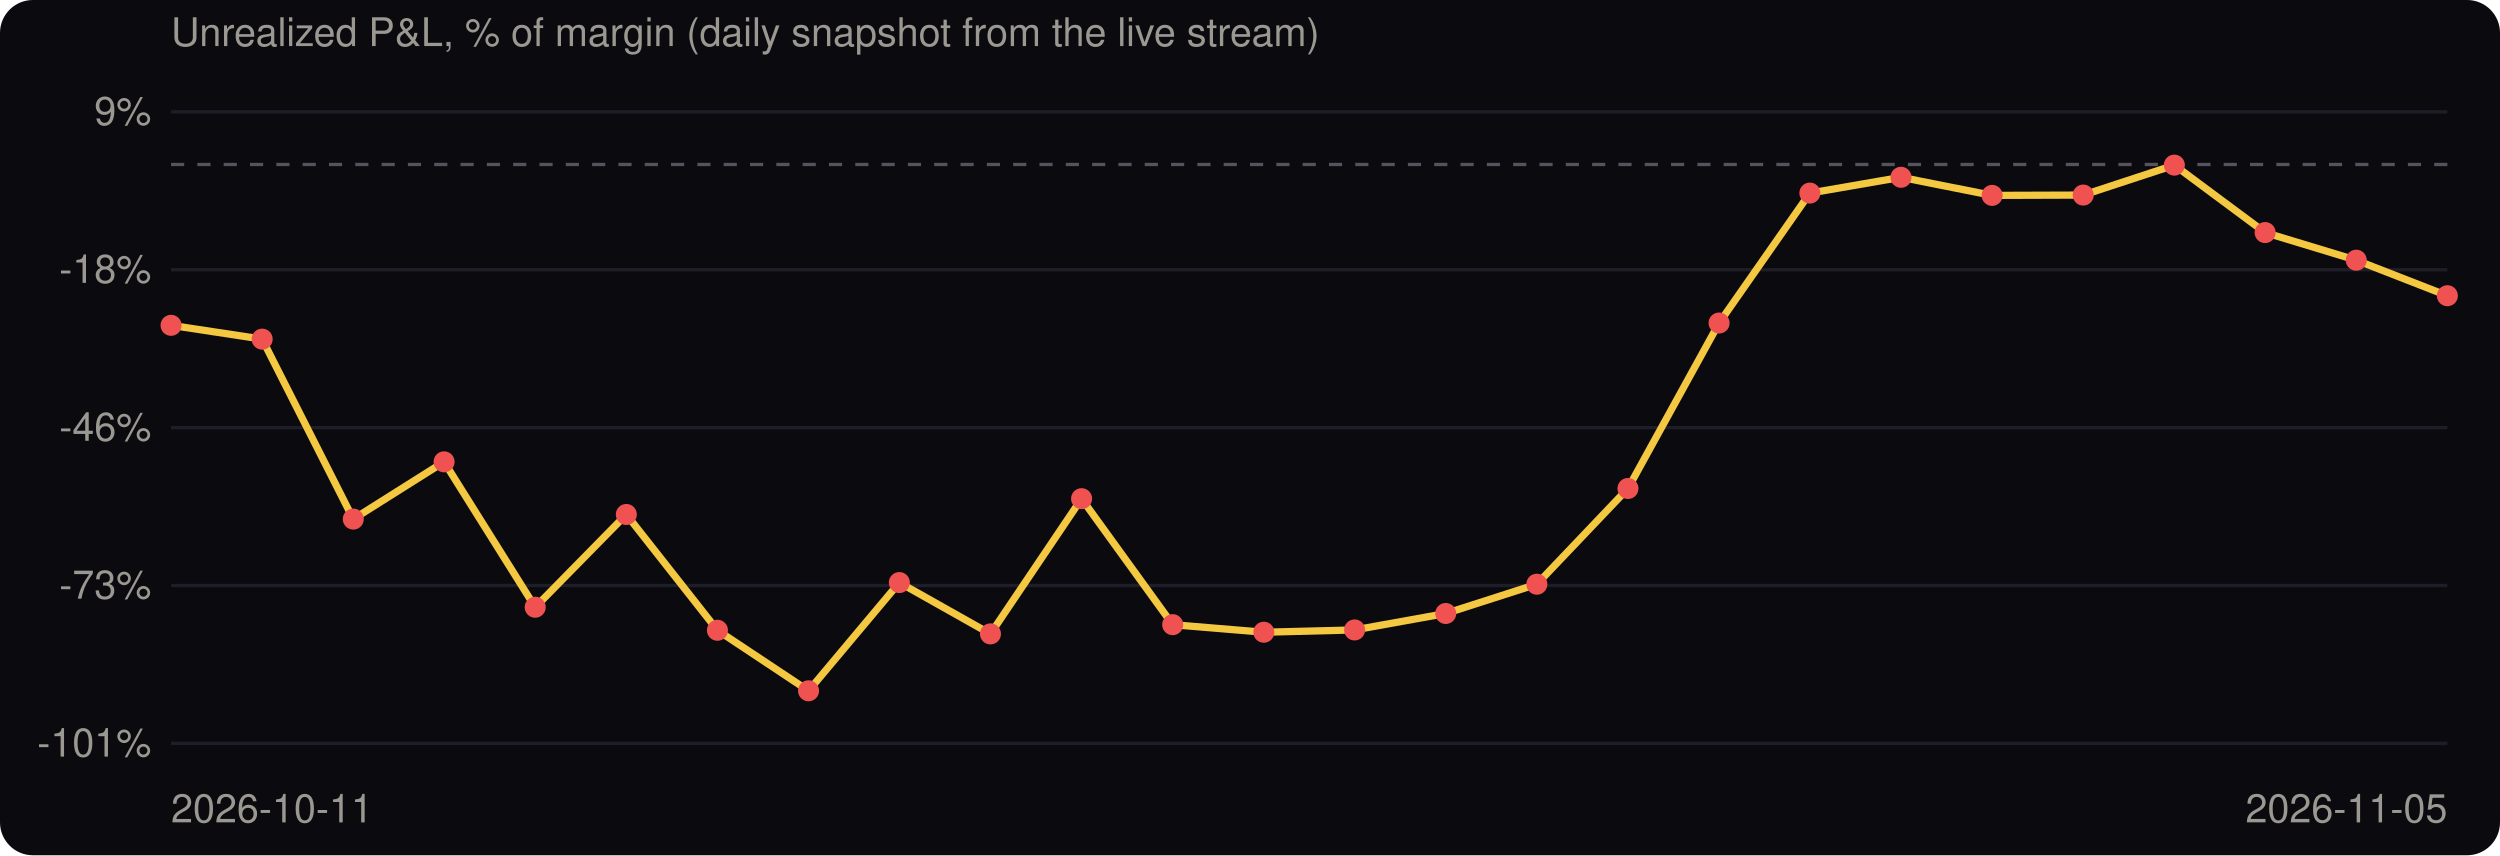
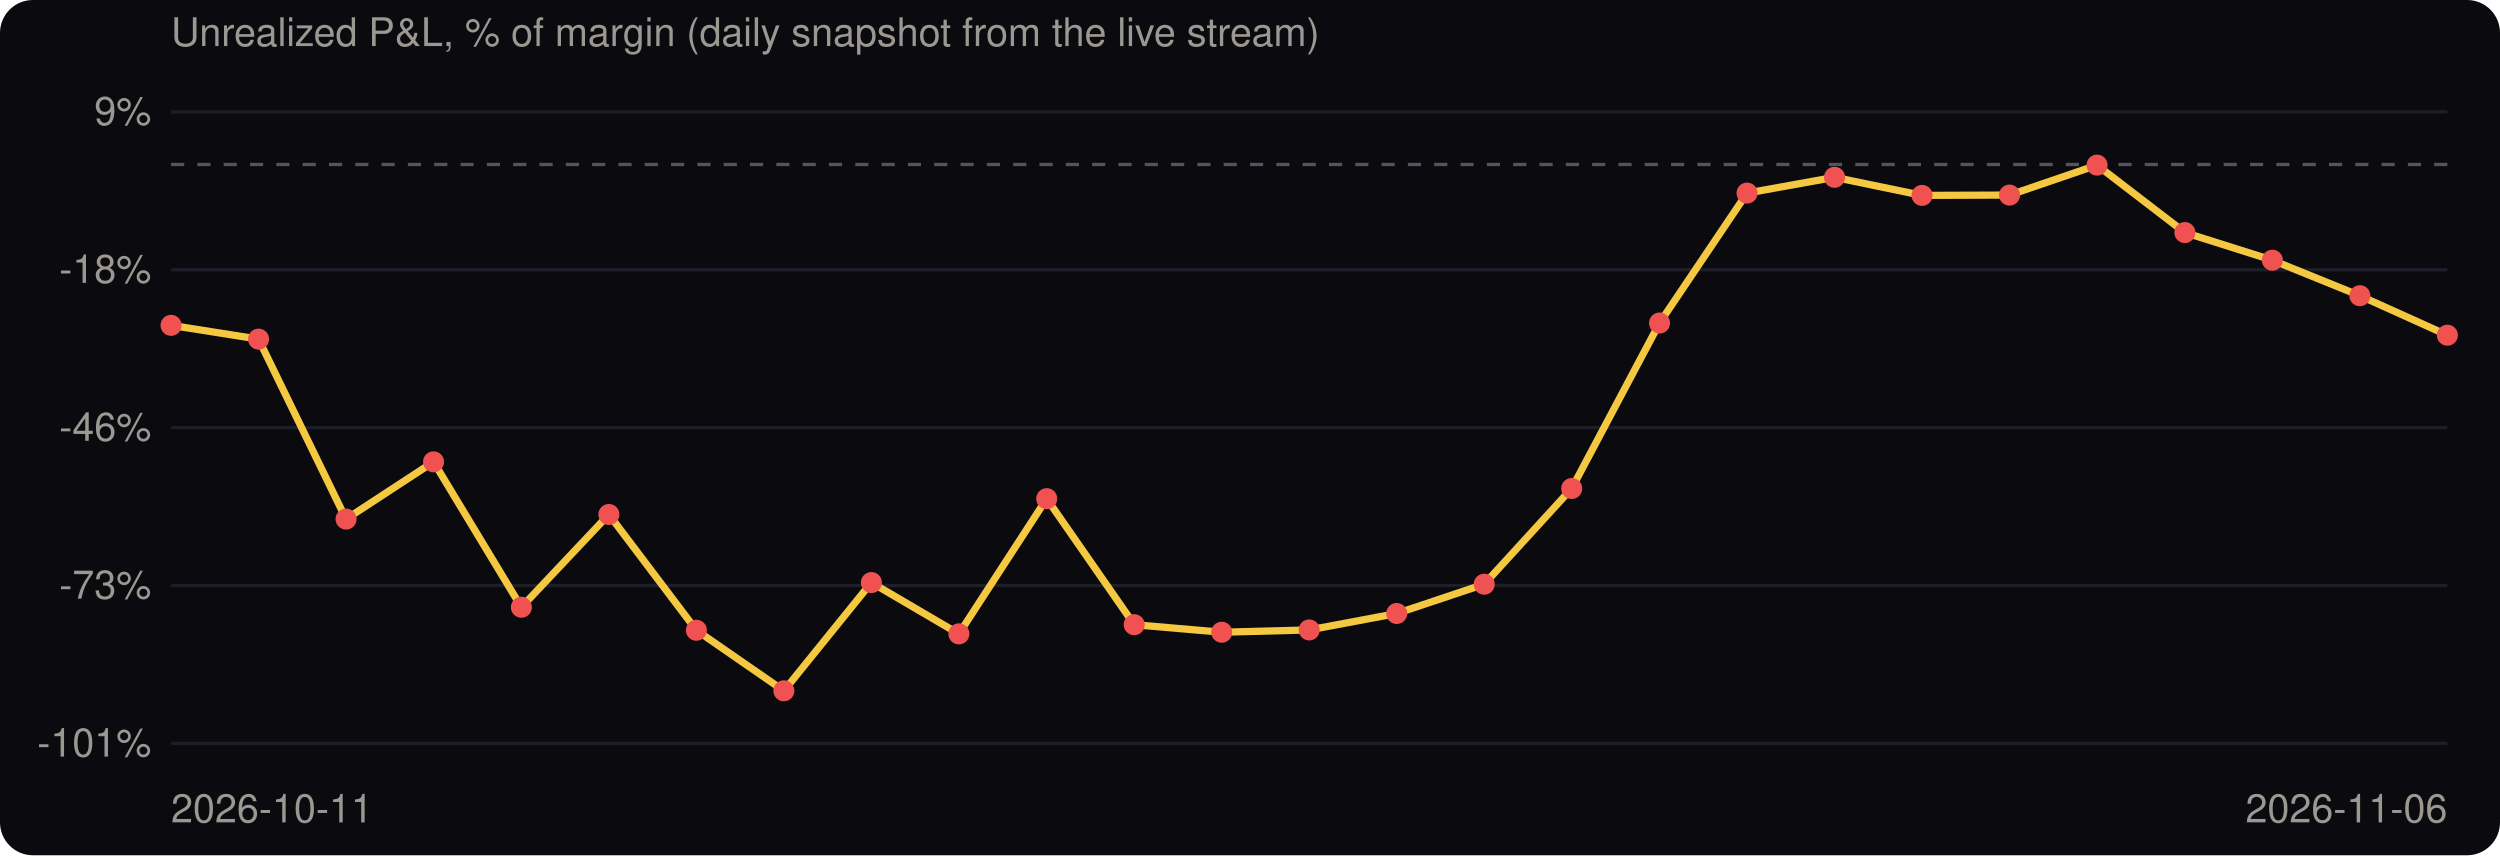
<svg xmlns="http://www.w3.org/2000/svg" viewBox="0 0 760 260" width="760" height="260" font-family="Helvetica, Arial, sans-serif" font-size="12">
  <rect width="760" height="260" rx="10" fill="#0A0A0F" />
  <text x="52" y="14" fill="#9A9890">Unrealized P&amp;L, % of margin (daily snapshot from the live stream)</text>
  <line x1="52" x2="744" y1="226.0" y2="226.0" stroke="#1E1E28" />
  <text x="46" y="230.0" fill="#9A9890" text-anchor="end">-101%</text>
  <line x1="52" x2="744" y1="178.0" y2="178.0" stroke="#1E1E28" />
  <text x="46" y="182.0" fill="#9A9890" text-anchor="end">-73%</text>
  <line x1="52" x2="744" y1="130.0" y2="130.0" stroke="#1E1E28" />
  <text x="46" y="134.0" fill="#9A9890" text-anchor="end">-46%</text>
  <line x1="52" x2="744" y1="82.0" y2="82.0" stroke="#1E1E28" />
  <text x="46" y="86.0" fill="#9A9890" text-anchor="end">-18%</text>
  <line x1="52" x2="744" y1="34.0" y2="34.0" stroke="#1E1E28" />
  <text x="46" y="38.0" fill="#9A9890" text-anchor="end">9%</text>
  <line x1="52" x2="744" y1="50.0" y2="50.0" stroke="#55545E" stroke-dasharray="4 4" />
-   <path d="M52.0,98.9 L79.7,103.1 L107.4,157.8 L135.0,140.4 L162.7,184.6 L190.4,156.4 L218.1,191.6 L245.8,210.0 L273.4,177.1 L301.1,192.7 L328.8,151.6 L356.5,189.9 L384.2,192.2 L411.8,191.5 L439.5,186.5 L467.2,177.6 L494.9,148.5 L522.6,98.2 L550.2,58.7 L577.9,53.9 L605.6,59.4 L633.3,59.3 L661.0,50.2 L688.6,70.7 L716.3,79.1 L744.0,89.9" fill="none" stroke="#F5C842" stroke-width="2.2" />
+   <path d="M52.0,98.9 L78.6,103.1 L105.2,157.8 L131.8,140.4 L158.5,184.6 L185.1,156.4 L211.7,191.6 L238.3,210.0 L264.9,177.1 L291.5,192.7 L318.2,151.6 L344.8,189.9 L371.4,192.2 L398.0,191.5 L424.6,186.5 L451.2,177.6 L477.8,148.5 L504.5,98.2 L531.1,58.7 L557.7,53.9 L584.3,59.4 L610.9,59.3 L637.5,50.2 L664.2,70.7 L690.8,79.1 L717.4,89.9 L744.0,101.9" fill="none" stroke="#F5C842" stroke-width="2.2" />
  <circle cx="52.0" cy="98.9" r="3.2" fill="#f05252" />
-   <circle cx="79.7" cy="103.1" r="3.2" fill="#f05252" />
-   <circle cx="107.4" cy="157.8" r="3.2" fill="#f05252" />
-   <circle cx="135.0" cy="140.4" r="3.2" fill="#f05252" />
-   <circle cx="162.7" cy="184.6" r="3.2" fill="#f05252" />
-   <circle cx="190.4" cy="156.4" r="3.2" fill="#f05252" />
-   <circle cx="218.1" cy="191.6" r="3.2" fill="#f05252" />
-   <circle cx="245.8" cy="210.0" r="3.2" fill="#f05252" />
-   <circle cx="273.4" cy="177.1" r="3.2" fill="#f05252" />
-   <circle cx="301.1" cy="192.7" r="3.2" fill="#f05252" />
-   <circle cx="328.8" cy="151.6" r="3.2" fill="#f05252" />
-   <circle cx="356.5" cy="189.9" r="3.2" fill="#f05252" />
-   <circle cx="384.2" cy="192.2" r="3.2" fill="#f05252" />
-   <circle cx="411.8" cy="191.5" r="3.2" fill="#f05252" />
-   <circle cx="439.5" cy="186.5" r="3.2" fill="#f05252" />
-   <circle cx="467.2" cy="177.6" r="3.2" fill="#f05252" />
-   <circle cx="494.9" cy="148.5" r="3.2" fill="#f05252" />
-   <circle cx="522.6" cy="98.2" r="3.2" fill="#f05252" />
-   <circle cx="550.2" cy="58.7" r="3.2" fill="#f05252" />
-   <circle cx="577.9" cy="53.9" r="3.2" fill="#f05252" />
-   <circle cx="605.6" cy="59.4" r="3.2" fill="#f05252" />
-   <circle cx="633.3" cy="59.3" r="3.2" fill="#f05252" />
-   <circle cx="661.0" cy="50.2" r="3.2" fill="#f05252" />
-   <circle cx="688.6" cy="70.7" r="3.2" fill="#f05252" />
-   <circle cx="716.3" cy="79.1" r="3.2" fill="#f05252" />
-   <circle cx="744.0" cy="89.9" r="3.2" fill="#f05252" />
+   <circle cx="78.6" cy="103.1" r="3.2" fill="#f05252" />
+   <circle cx="105.2" cy="157.8" r="3.2" fill="#f05252" />
+   <circle cx="131.8" cy="140.4" r="3.2" fill="#f05252" />
+   <circle cx="158.5" cy="184.6" r="3.2" fill="#f05252" />
+   <circle cx="185.1" cy="156.4" r="3.2" fill="#f05252" />
+   <circle cx="211.7" cy="191.6" r="3.2" fill="#f05252" />
+   <circle cx="238.3" cy="210.0" r="3.2" fill="#f05252" />
+   <circle cx="264.9" cy="177.1" r="3.2" fill="#f05252" />
+   <circle cx="291.5" cy="192.7" r="3.2" fill="#f05252" />
+   <circle cx="318.2" cy="151.6" r="3.2" fill="#f05252" />
+   <circle cx="344.8" cy="189.9" r="3.2" fill="#f05252" />
+   <circle cx="371.4" cy="192.2" r="3.2" fill="#f05252" />
+   <circle cx="398.0" cy="191.5" r="3.2" fill="#f05252" />
+   <circle cx="424.6" cy="186.5" r="3.2" fill="#f05252" />
+   <circle cx="451.2" cy="177.6" r="3.2" fill="#f05252" />
+   <circle cx="477.8" cy="148.5" r="3.2" fill="#f05252" />
+   <circle cx="504.5" cy="98.2" r="3.2" fill="#f05252" />
+   <circle cx="531.1" cy="58.7" r="3.2" fill="#f05252" />
+   <circle cx="557.7" cy="53.9" r="3.2" fill="#f05252" />
+   <circle cx="584.3" cy="59.4" r="3.2" fill="#f05252" />
+   <circle cx="610.9" cy="59.3" r="3.2" fill="#f05252" />
+   <circle cx="637.5" cy="50.2" r="3.2" fill="#f05252" />
+   <circle cx="664.2" cy="70.7" r="3.2" fill="#f05252" />
+   <circle cx="690.8" cy="79.1" r="3.2" fill="#f05252" />
+   <circle cx="717.4" cy="89.9" r="3.2" fill="#f05252" />
+   <circle cx="744.0" cy="101.9" r="3.2" fill="#f05252" />
  <text x="52" y="250" fill="#9A9890">2026-10-11</text>
-   <text x="744" y="250" fill="#9A9890" text-anchor="end">2026-11-05</text>
+   <text x="744" y="250" fill="#9A9890" text-anchor="end">2026-11-06</text>
</svg>
